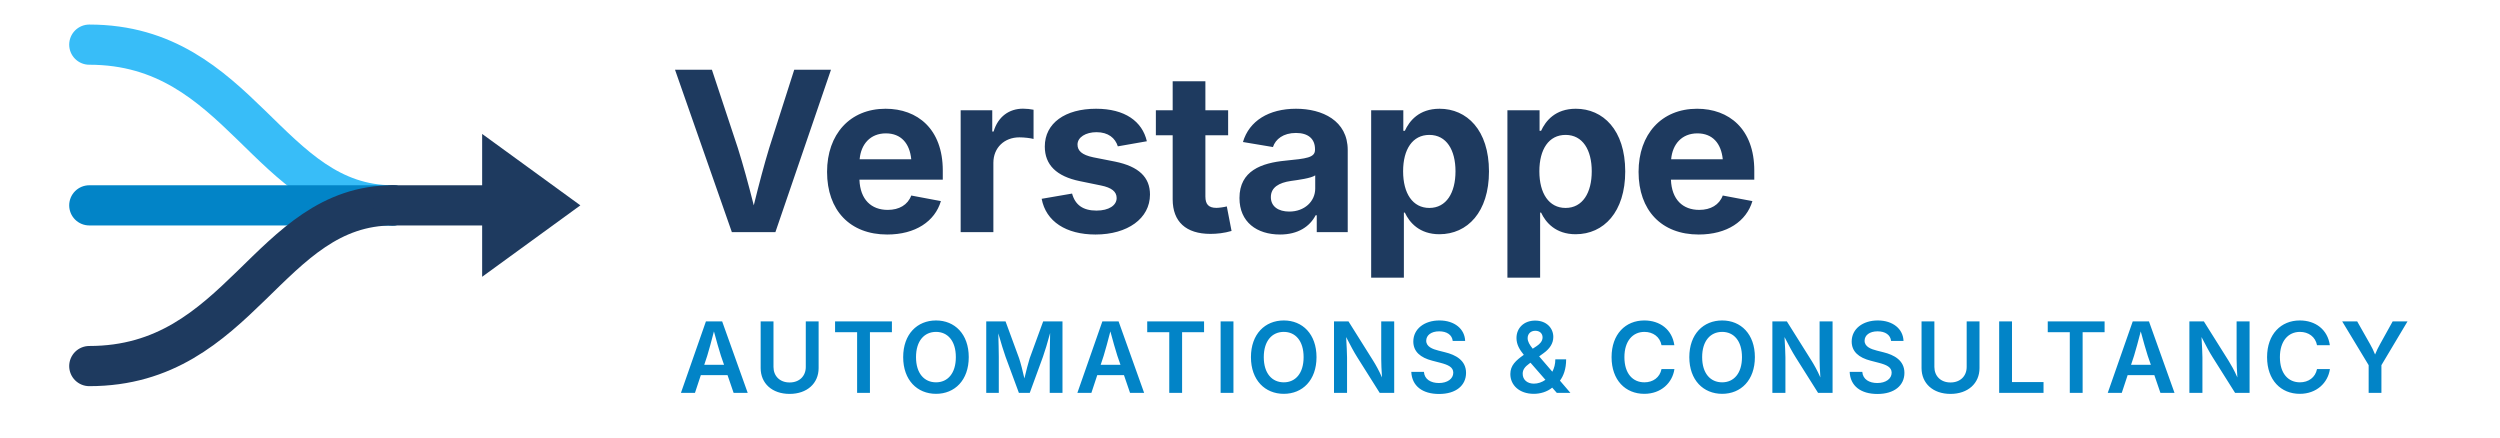
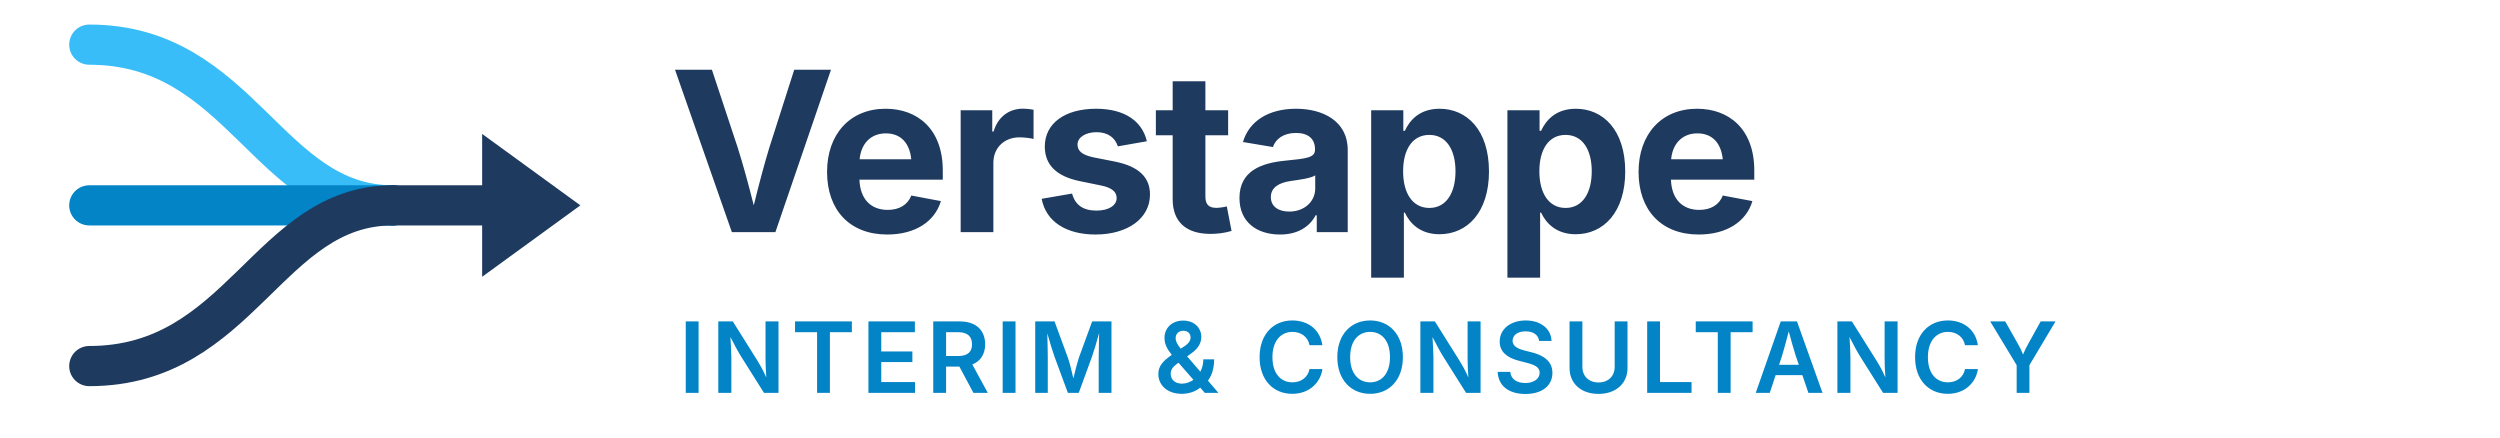
<svg xmlns="http://www.w3.org/2000/svg" viewBox="0 20 560 98" width="560" height="98">
  <g fill="none" stroke-linecap="round" stroke-width="9">
    <path d="M20 30 C 54 30, 60 66, 88 66" stroke="#38BDF8" />
    <path d="M20 66 L 88 66" stroke="#0284C7" />
    <path d="M20 102 C 54 102, 60 66, 88 66" stroke="#1E3A5F" />
    <path d="M88 66 L 112 66" stroke="#1E3A5F" />
  </g>
  <path d="M108 50 L 130 66 L 108 82 Z" fill="#1E3A5F" />
  <text x="150" y="72" font-family="Inter, Arial, sans-serif" font-size="50" font-weight="700" fill="#1E3A5F" letter-spacing="-1">Verstappe</text>
-   <text x="152" y="108" font-family="Inter, Arial, sans-serif" font-size="22" font-weight="600" fill="#0284C7" letter-spacing="1.2">AUTOMATIONS &amp; CONSULTANCY</text>
+   <text x="152" y="108" font-family="Inter, Arial, sans-serif" font-size="22" font-weight="600" fill="#0284C7" letter-spacing="1.2">INTERIM &amp; CONSULTANCY</text>
</svg>
